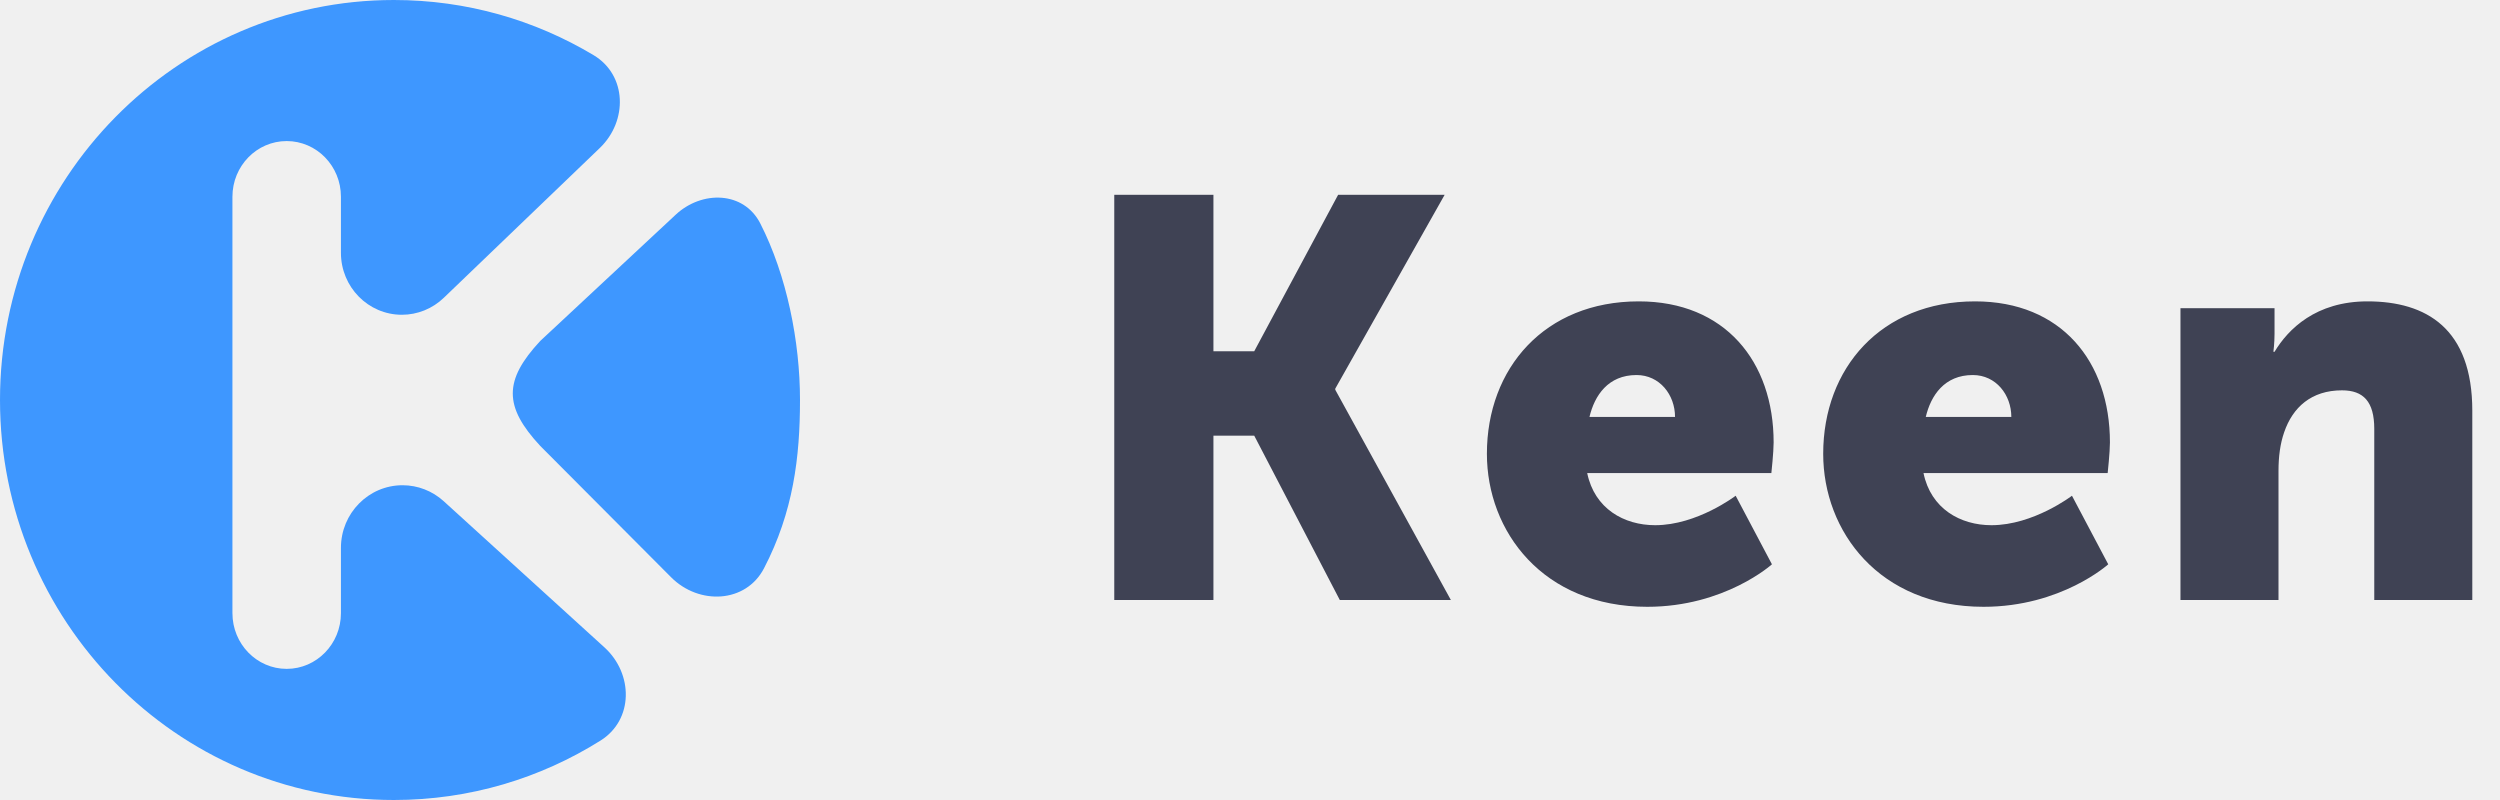
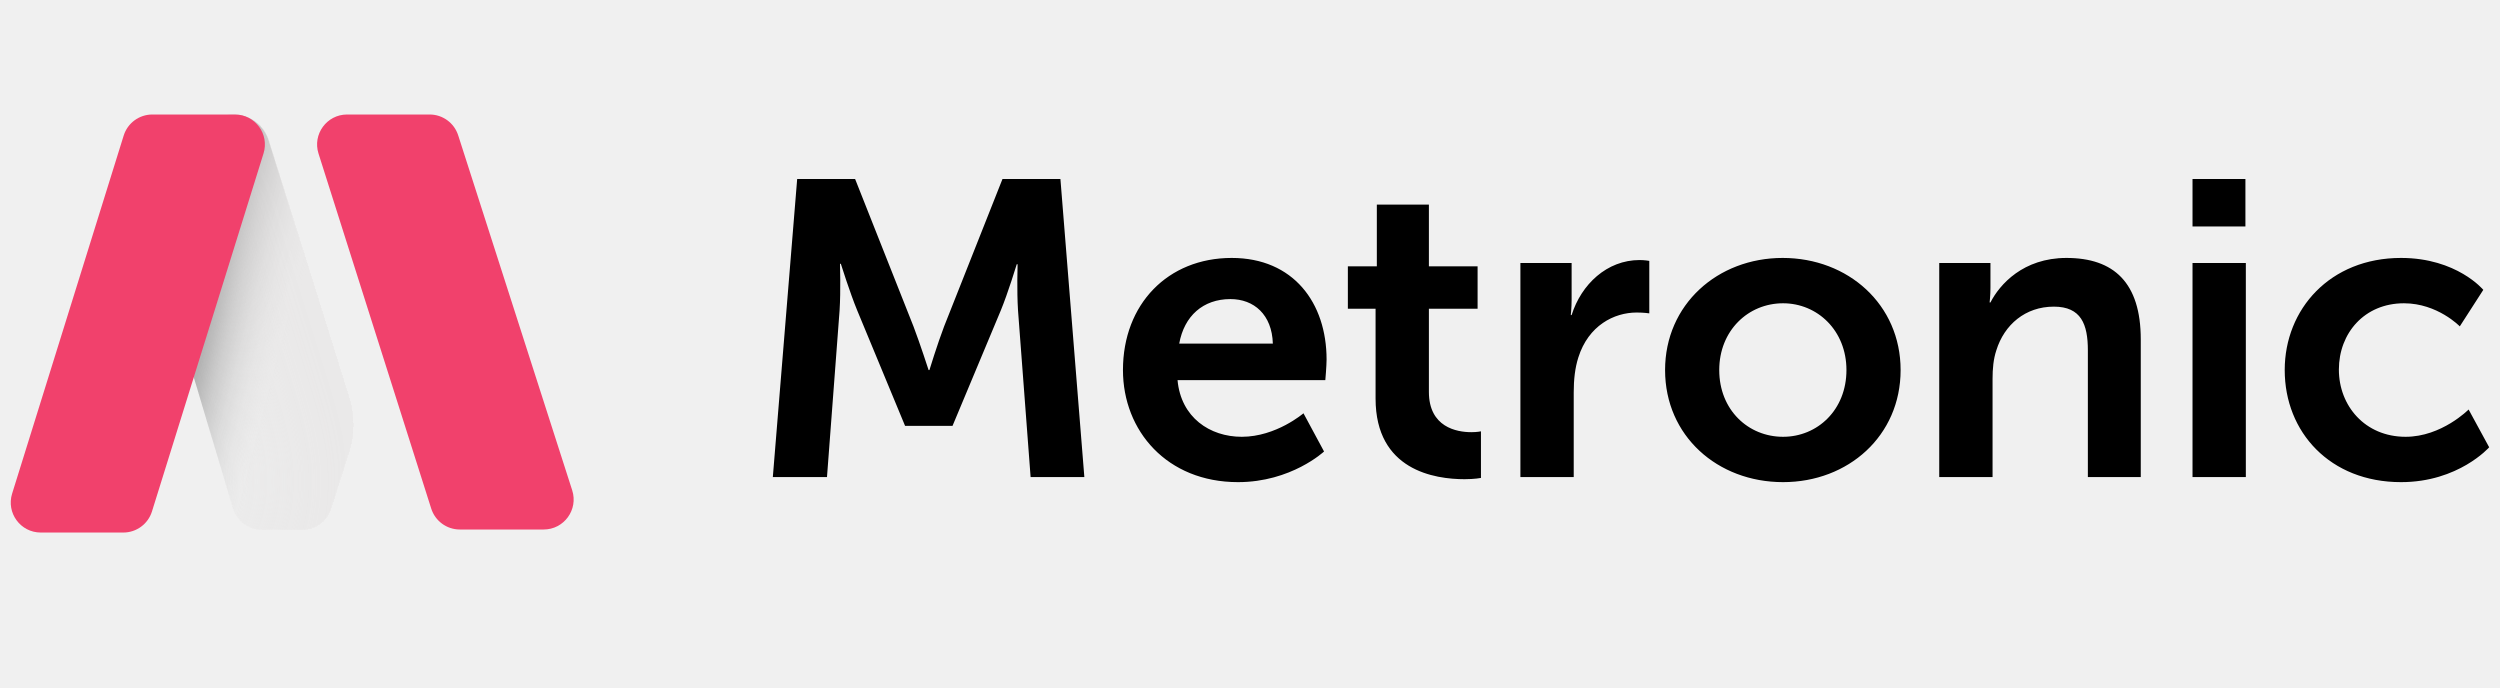
- <svg xmlns="http://www.w3.org/2000/svg" width="75" height="24" viewBox="0 0 75 24" fill="none">
-   <g clip-path="url(#clip0_4121_188)">
-     <path d="M33.428 18H36.403V13.07H37.627L40.194 18H43.526L40.058 11.693V11.659L43.339 5.845H40.143L37.627 10.537H36.403V5.845H33.428V18ZM44.607 13.614C44.607 15.943 46.29 18.204 49.418 18.204C51.747 18.204 53.158 16.929 53.158 16.929L52.07 14.872C52.07 14.872 50.914 15.756 49.656 15.756C48.721 15.756 47.837 15.263 47.616 14.192H53.141C53.141 14.192 53.209 13.563 53.209 13.274C53.209 10.843 51.747 9.041 49.163 9.041C46.341 9.041 44.607 11.047 44.607 13.614ZM47.684 12.509C47.837 11.863 48.245 11.251 49.095 11.251C49.792 11.251 50.251 11.846 50.251 12.509H47.684ZM54.696 13.614C54.696 15.943 56.379 18.204 59.507 18.204C61.836 18.204 63.247 16.929 63.247 16.929L62.159 14.872C62.159 14.872 61.003 15.756 59.745 15.756C58.81 15.756 57.926 15.263 57.705 14.192H63.23C63.23 14.192 63.298 13.563 63.298 13.274C63.298 10.843 61.836 9.041 59.252 9.041C56.43 9.041 54.696 11.047 54.696 13.614ZM57.773 12.509C57.926 11.863 58.334 11.251 59.184 11.251C59.881 11.251 60.34 11.846 60.34 12.509H57.773ZM65.414 18H68.355V14.124C68.355 13.699 68.406 13.308 68.525 12.968C68.78 12.22 69.341 11.71 70.259 11.71C70.905 11.71 71.228 12.05 71.228 12.866V18H74.169V12.322C74.169 9.857 72.792 9.041 71.024 9.041C69.477 9.041 68.644 9.874 68.236 10.554H68.202C68.202 10.554 68.236 10.299 68.236 10.01V9.245H65.414V18Z" fill="#3F4254" />
-     <path fill-rule="evenodd" clip-rule="evenodd" d="M20.134 17.319C20.97 18.157 22.374 18.099 22.92 17.049C23.8 15.358 24 13.714 24 12C24 10.256 23.607 8.266 22.808 6.702C22.315 5.737 21.064 5.703 20.271 6.441L16.207 10.229C15.109 11.41 15.109 12.197 16.207 13.377L20.134 17.319ZM18.134 19.422C19.002 20.212 19.011 21.593 18.016 22.217C16.214 23.348 14.09 24 11.816 24C5.29 24 0 18.627 0 12C0 5.373 5.29 0 11.816 0C14.003 0 16.051 0.603 17.808 1.655C18.812 2.256 18.837 3.631 17.993 4.441L13.313 8.935C12.974 9.261 12.524 9.443 12.057 9.443C11.046 9.443 10.228 8.611 10.228 7.585V5.902C10.228 4.979 9.499 4.232 8.6 4.232C7.702 4.232 6.973 4.979 6.973 5.902V18.395C6.973 19.318 7.702 20.066 8.6 20.066C9.499 20.066 10.228 19.318 10.228 18.395V16.436C10.228 15.398 11.056 14.557 12.077 14.557C12.533 14.557 12.972 14.728 13.311 15.036L18.134 19.422Z" fill="#3E97FF" />
+ <svg xmlns="http://www.w3.org/2000/svg" width="131" height="36" viewBox="0 0 131 36" fill="none">
+   <path d="M40.496 25H43.334L43.994 16.266C44.06 15.232 44.016 13.824 44.016 13.824H44.06C44.06 13.824 44.544 15.364 44.918 16.266L47.426 22.316H49.912L52.442 16.266C52.816 15.364 53.278 13.846 53.278 13.846H53.322C53.322 13.846 53.278 15.232 53.344 16.266L54.004 25H56.82L55.566 9.38H52.53L49.472 17.102C49.12 18.026 48.702 19.39 48.702 19.39H48.658C48.658 19.39 48.218 18.026 47.866 17.102L44.808 9.38H41.772L40.496 25ZM58.843 19.39C58.843 22.58 61.153 25.264 64.871 25.264C67.665 25.264 69.38 23.658 69.38 23.658L68.302 21.656C68.302 21.656 66.873 22.888 65.069 22.888C63.397 22.888 61.879 21.876 61.703 19.918H69.447C69.447 19.918 69.513 19.17 69.513 18.84C69.513 15.87 67.775 13.516 64.54 13.516C61.197 13.516 58.843 15.936 58.843 19.39ZM61.791 18.004C62.054 16.552 63.044 15.672 64.475 15.672C65.707 15.672 66.653 16.486 66.697 18.004H61.791ZM72.08 20.886C72.08 24.648 75.182 25.11 76.744 25.11C77.272 25.11 77.602 25.044 77.602 25.044V22.602C77.602 22.602 77.404 22.646 77.096 22.646C76.326 22.646 74.874 22.382 74.874 20.534V16.178H77.426V13.956H74.874V10.722H72.146V13.956H70.628V16.178H72.08V20.886ZM79.669 25H82.463V20.556C82.463 19.896 82.529 19.28 82.705 18.73C83.233 17.058 84.575 16.376 85.763 16.376C86.137 16.376 86.423 16.42 86.423 16.42V13.67C86.423 13.67 86.181 13.626 85.917 13.626C84.201 13.626 82.859 14.902 82.353 16.508H82.309C82.309 16.508 82.353 16.134 82.353 15.716V13.78H79.669V25ZM87.25 19.39C87.25 22.844 90 25.264 93.432 25.264C96.842 25.264 99.592 22.844 99.592 19.39C99.592 15.958 96.842 13.516 93.41 13.516C90 13.516 87.25 15.958 87.25 19.39ZM90.088 19.39C90.088 17.322 91.606 15.892 93.432 15.892C95.236 15.892 96.754 17.322 96.754 19.39C96.754 21.48 95.236 22.888 93.432 22.888C91.606 22.888 90.088 21.48 90.088 19.39ZM101.616 25H104.41V19.852C104.41 19.324 104.454 18.818 104.608 18.356C105.026 17.014 106.126 16.068 107.622 16.068C109.052 16.068 109.404 16.992 109.404 18.356V25H112.176V17.784C112.176 14.814 110.768 13.516 108.282 13.516C106.016 13.516 104.784 14.902 104.3 15.848H104.256C104.256 15.848 104.3 15.496 104.3 15.078V13.78H101.616V25ZM114.888 11.866H117.66V9.38H114.888V11.866ZM114.888 25H117.682V13.78H114.888V25ZM119.719 19.39C119.719 22.646 122.095 25.264 125.813 25.264C128.827 25.264 130.433 23.438 130.433 23.438L129.355 21.458C129.355 21.458 127.947 22.888 126.055 22.888C123.921 22.888 122.557 21.26 122.557 19.368C122.557 17.454 123.899 15.892 125.967 15.892C127.727 15.892 128.893 17.102 128.893 17.102L130.125 15.188C130.125 15.188 128.739 13.516 125.813 13.516C122.095 13.516 119.719 16.2 119.719 19.39Z" fill="black" />
+   <g clip-path="url(#clip0_9269_2885)">
+     <path d="M24.009 7.091L29.984 25.694C30.309 26.708 29.553 27.746 28.488 27.746H24.094C23.41 27.746 22.804 27.303 22.596 26.65L16.69 8.047C16.368 7.034 17.124 6 18.187 6H22.513C23.196 6 23.8 6.441 24.009 7.091Z" fill="#F1416C" />
+     <g filter="url(#filter0_i_9269_2885)">
+       <path d="M18.287 20.85L14.074 7.355C13.822 6.549 13.076 6 12.232 6C11.204 6 10.356 6.806 10.304 7.832L9.79 17.919C9.771 18.277 9.815 18.636 9.918 18.98L12.205 26.625C12.404 27.29 13.016 27.746 13.71 27.746H15.836C16.52 27.746 17.125 27.304 17.333 26.652L18.279 23.687C18.573 22.765 18.576 21.774 18.287 20.85Z" fill="#ECECEC" />
+       <path d="M18.287 20.85L14.074 7.355C13.822 6.549 13.076 6 12.232 6C11.204 6 10.356 6.806 10.304 7.832L9.79 17.919C9.771 18.277 9.815 18.636 9.918 18.98L12.205 26.625C12.404 27.29 13.016 27.746 13.71 27.746H15.836C16.52 27.746 17.125 27.304 17.333 26.652L18.279 23.687C18.573 22.765 18.576 21.774 18.287 20.85Z" fill="url(#paint0_linear_9269_2885)" />
+     </g>
+     <path d="M7.982 6H12.309C13.368 6 14.124 7.027 13.809 8.039L7.963 26.801C7.758 27.457 7.15 27.905 6.463 27.905H2.136C1.076 27.905 0.32 26.878 0.635 25.866L6.481 7.104C6.686 6.447 7.294 6 7.982 6Z" fill="#F1416C" />
  </g>
  <defs>
-     <clipPath id="clip0_4121_188">
-       <rect width="75" height="24" fill="white" />
+     <filter id="filter0_i_9269_2885" x="5.786" y="6" width="12.716" height="24.746" filterUnits="userSpaceOnUse" color-interpolation-filters="sRGB">
+       <feFlood flood-opacity="0" result="BackgroundImageFix" />
+       <feBlend mode="normal" in="SourceGraphic" in2="BackgroundImageFix" result="shape" />
+       <feColorMatrix in="SourceAlpha" type="matrix" values="0 0 0 0 0 0 0 0 0 0 0 0 0 0 0 0 0 0 127 0" result="hardAlpha" />
+       <feOffset dx="-4" dy="3" />
+       <feGaussianBlur stdDeviation="2" />
+       <feComposite in2="hardAlpha" operator="arithmetic" k2="-1" k3="1" />
+       <feColorMatrix type="matrix" values="0 0 0 0 0.904 0 0 0 0 0.893 0 0 0 0 0.893 0 0 0 0.4 0" />
+       <feBlend mode="normal" in2="shape" result="effect1_innerShadow_9269_2885" />
+     </filter>
+     <linearGradient id="paint0_linear_9269_2885" x1="11.393" y1="15.625" x2="15.911" y2="16.804" gradientUnits="userSpaceOnUse">
+       <stop stop-opacity="0.25" />
+       <stop offset="0.911" stop-color="white" stop-opacity="0" />
+     </linearGradient>
+     <clipPath id="clip0_9269_2885">
+       <rect width="30.643" height="22" fill="white" transform="translate(0 6)" />
    </clipPath>
  </defs>
</svg>
